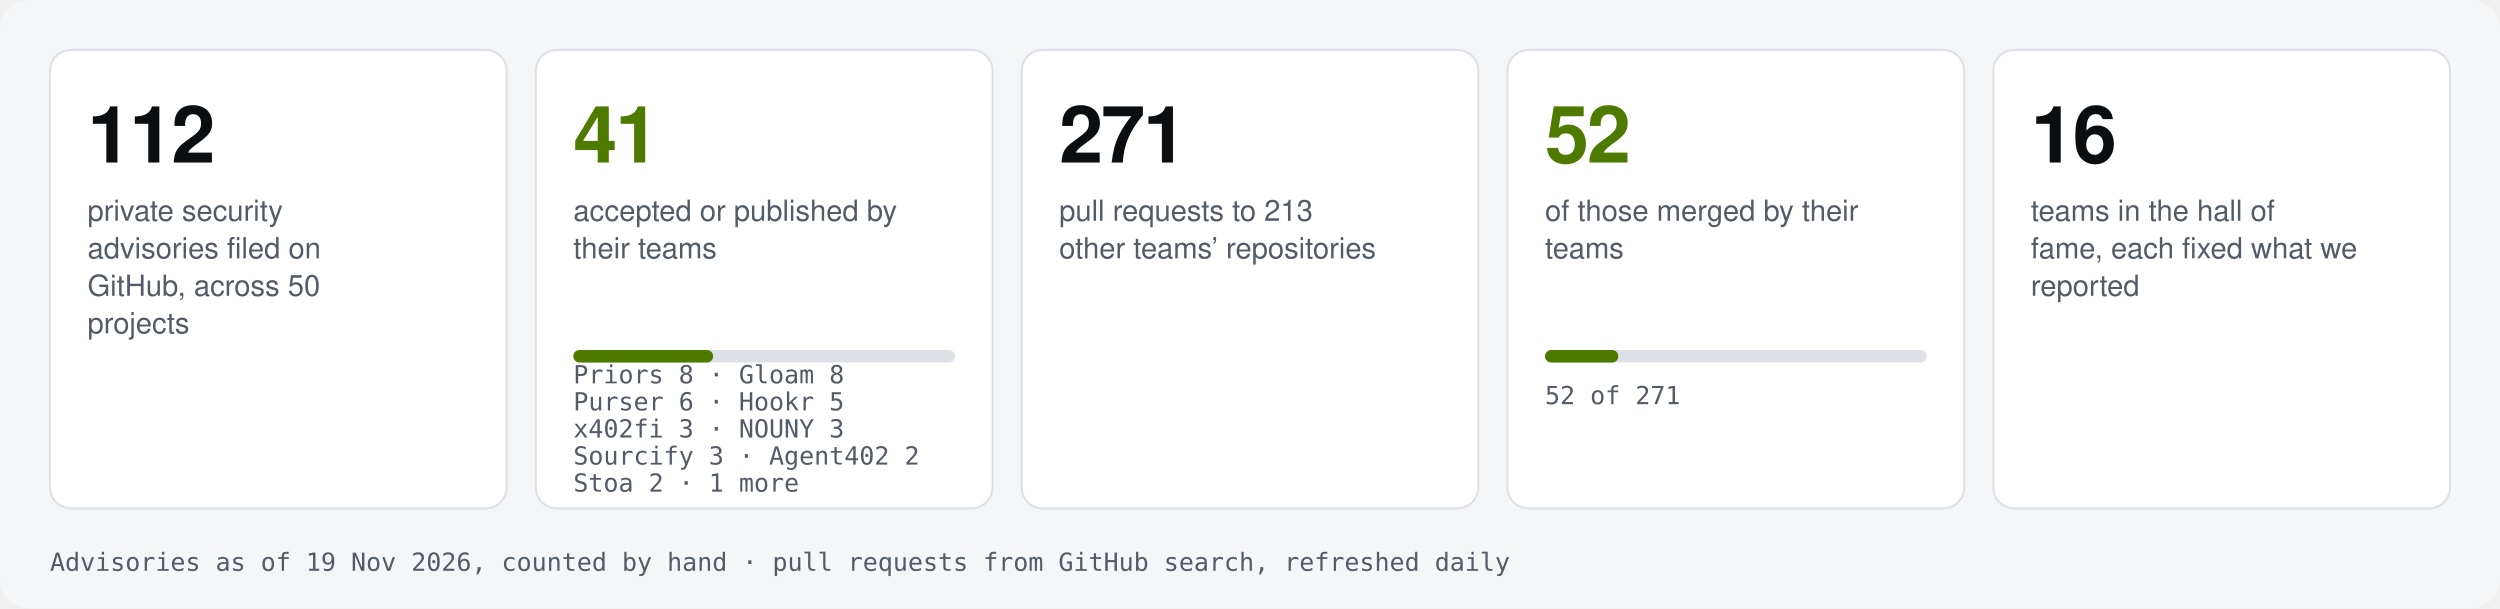
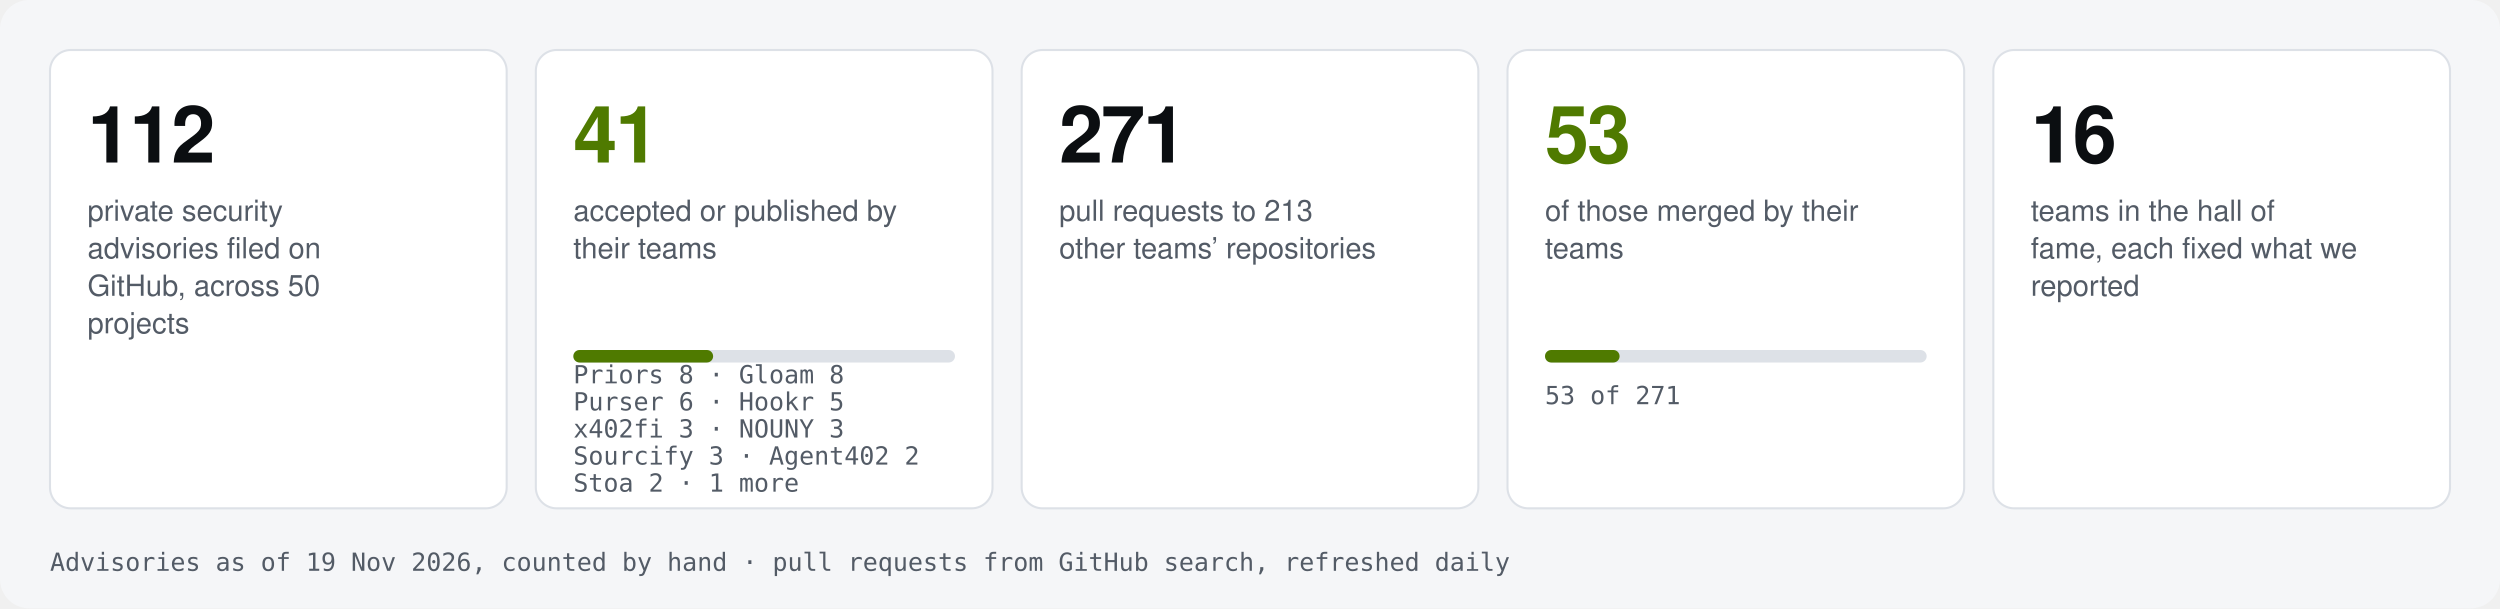
- <svg xmlns="http://www.w3.org/2000/svg" width="1200" height="292" viewBox="0 0 1200 292" role="img" aria-label="112 private security advisories filed on GitHub across 50 projects, 41 accepted or published; 271 pull requests to 213 other teams' repositories, 52 merged; 16 teams in the hall of fame">
+ <svg xmlns="http://www.w3.org/2000/svg" width="1200" height="292" viewBox="0 0 1200 292" role="img" aria-label="112 private security advisories filed on GitHub across 50 projects, 41 accepted or published; 271 pull requests to 213 other teams' repositories, 53 merged; 16 teams in the hall of fame">
  <style>.g{transform-box:fill-box;transform-origin:left;animation:grow 1.2s ease-out both}@keyframes grow{from{transform:scaleX(0)}}@media (prefers-reduced-motion: reduce){*{animation:none!important}}</style>
  <rect width="1200" height="292" rx="14" fill="#F5F6F8" />
  <g>
    <rect x="24.0" y="24" width="219.2" height="220" rx="10" fill="#FFFFFF" stroke="#DDE1E7" />
    <text x="42.0" y="78" font-family="-apple-system,BlinkMacSystemFont,'Segoe UI',Helvetica,Arial,sans-serif" font-size="38" font-weight="700" letter-spacing="-1" fill="#0B0E11">112</text>
    <text x="42.0" y="106" text-anchor="start" font-family="-apple-system,BlinkMacSystemFont,'Segoe UI',Helvetica,Arial,sans-serif" font-size="14" font-weight="400" fill="#535B66">private security</text>
    <text x="42.0" y="124" text-anchor="start" font-family="-apple-system,BlinkMacSystemFont,'Segoe UI',Helvetica,Arial,sans-serif" font-size="14" font-weight="400" fill="#535B66">advisories filed on</text>
    <text x="42.0" y="142" text-anchor="start" font-family="-apple-system,BlinkMacSystemFont,'Segoe UI',Helvetica,Arial,sans-serif" font-size="14" font-weight="400" fill="#535B66">GitHub, across 50</text>
    <text x="42.0" y="160" text-anchor="start" font-family="-apple-system,BlinkMacSystemFont,'Segoe UI',Helvetica,Arial,sans-serif" font-size="14" font-weight="400" fill="#535B66">projects</text>
  </g>
  <g>
    <rect x="257.2" y="24" width="219.2" height="220" rx="10" fill="#FFFFFF" stroke="#DDE1E7" />
    <text x="275.2" y="78" font-family="-apple-system,BlinkMacSystemFont,'Segoe UI',Helvetica,Arial,sans-serif" font-size="38" font-weight="700" letter-spacing="-1" fill="#4F7A00">41</text>
    <text x="275.2" y="106" text-anchor="start" font-family="-apple-system,BlinkMacSystemFont,'Segoe UI',Helvetica,Arial,sans-serif" font-size="14" font-weight="400" fill="#535B66">accepted or published by</text>
    <text x="275.2" y="124" text-anchor="start" font-family="-apple-system,BlinkMacSystemFont,'Segoe UI',Helvetica,Arial,sans-serif" font-size="14" font-weight="400" fill="#535B66">their teams</text>
    <rect x="275.2" y="168" width="183.2" height="6" rx="3" fill="#DDE1E7" />
    <rect class="g" style="animation-delay:0.35s" x="275.2" y="168" width="67.1" height="6" rx="3" fill="#4F7A00" />
    <text x="275.2" y="184" font-family="ui-monospace,SFMono-Regular,'SF Mono',Menlo,Consolas,monospace" font-size="12" fill="#535B66">Priors 8 · Gloam 8</text>
    <text x="275.2" y="197" font-family="ui-monospace,SFMono-Regular,'SF Mono',Menlo,Consolas,monospace" font-size="12" fill="#535B66">Purser 6 · Hookr 5</text>
    <text x="275.2" y="210" font-family="ui-monospace,SFMono-Regular,'SF Mono',Menlo,Consolas,monospace" font-size="12" fill="#535B66">x402fi 3 · NOUNY 3</text>
    <text x="275.2" y="223" font-family="ui-monospace,SFMono-Regular,'SF Mono',Menlo,Consolas,monospace" font-size="12" fill="#535B66">Sourcify 3 · Agent402 2</text>
    <text x="275.2" y="236" font-family="ui-monospace,SFMono-Regular,'SF Mono',Menlo,Consolas,monospace" font-size="12" fill="#535B66">Stoa 2 · 1 more</text>
  </g>
  <g>
    <rect x="490.4" y="24" width="219.2" height="220" rx="10" fill="#FFFFFF" stroke="#DDE1E7" />
    <text x="508.4" y="78" font-family="-apple-system,BlinkMacSystemFont,'Segoe UI',Helvetica,Arial,sans-serif" font-size="38" font-weight="700" letter-spacing="-1" fill="#0B0E11">271</text>
    <text x="508.4" y="106" text-anchor="start" font-family="-apple-system,BlinkMacSystemFont,'Segoe UI',Helvetica,Arial,sans-serif" font-size="14" font-weight="400" fill="#535B66">pull requests to 213</text>
    <text x="508.4" y="124" text-anchor="start" font-family="-apple-system,BlinkMacSystemFont,'Segoe UI',Helvetica,Arial,sans-serif" font-size="14" font-weight="400" fill="#535B66">other teams’ repositories</text>
  </g>
  <g>
    <rect x="723.6" y="24" width="219.2" height="220" rx="10" fill="#FFFFFF" stroke="#DDE1E7" />
-     <text x="741.6" y="78" font-family="-apple-system,BlinkMacSystemFont,'Segoe UI',Helvetica,Arial,sans-serif" font-size="38" font-weight="700" letter-spacing="-1" fill="#4F7A00">52</text>
+     <text x="741.6" y="78" font-family="-apple-system,BlinkMacSystemFont,'Segoe UI',Helvetica,Arial,sans-serif" font-size="38" font-weight="700" letter-spacing="-1" fill="#4F7A00">53</text>
    <text x="741.6" y="106" text-anchor="start" font-family="-apple-system,BlinkMacSystemFont,'Segoe UI',Helvetica,Arial,sans-serif" font-size="14" font-weight="400" fill="#535B66">of those merged by their</text>
    <text x="741.6" y="124" text-anchor="start" font-family="-apple-system,BlinkMacSystemFont,'Segoe UI',Helvetica,Arial,sans-serif" font-size="14" font-weight="400" fill="#535B66">teams</text>
    <rect x="741.6" y="168" width="183.2" height="6" rx="3" fill="#DDE1E7" />
-     <rect class="g" style="animation-delay:0.65s" x="741.6" y="168" width="35.2" height="6" rx="3" fill="#4F7A00" />
-     <text x="741.6" y="194" font-family="ui-monospace,SFMono-Regular,'SF Mono',Menlo,Consolas,monospace" font-size="12" fill="#535B66">52 of 271</text>
+     <rect class="g" style="animation-delay:0.65s" x="741.6" y="168" width="35.8" height="6" rx="3" fill="#4F7A00" />
+     <text x="741.6" y="194" font-family="ui-monospace,SFMono-Regular,'SF Mono',Menlo,Consolas,monospace" font-size="12" fill="#535B66">53 of 271</text>
  </g>
  <g>
    <rect x="956.8" y="24" width="219.2" height="220" rx="10" fill="#FFFFFF" stroke="#DDE1E7" />
    <text x="974.8" y="78" font-family="-apple-system,BlinkMacSystemFont,'Segoe UI',Helvetica,Arial,sans-serif" font-size="38" font-weight="700" letter-spacing="-1" fill="#0B0E11">16</text>
    <text x="974.8" y="106" text-anchor="start" font-family="-apple-system,BlinkMacSystemFont,'Segoe UI',Helvetica,Arial,sans-serif" font-size="14" font-weight="400" fill="#535B66">teams in the hall of</text>
    <text x="974.8" y="124" text-anchor="start" font-family="-apple-system,BlinkMacSystemFont,'Segoe UI',Helvetica,Arial,sans-serif" font-size="14" font-weight="400" fill="#535B66">fame, each fixed what we</text>
    <text x="974.8" y="142" text-anchor="start" font-family="-apple-system,BlinkMacSystemFont,'Segoe UI',Helvetica,Arial,sans-serif" font-size="14" font-weight="400" fill="#535B66">reported</text>
  </g>
  <text x="24" y="274" font-family="ui-monospace,SFMono-Regular,'SF Mono',Menlo,Consolas,monospace" font-size="12" fill="#535B66">Advisories as of 19 Nov 2026, counted by hand · pull requests from GitHub search, refreshed daily</text>
</svg>
